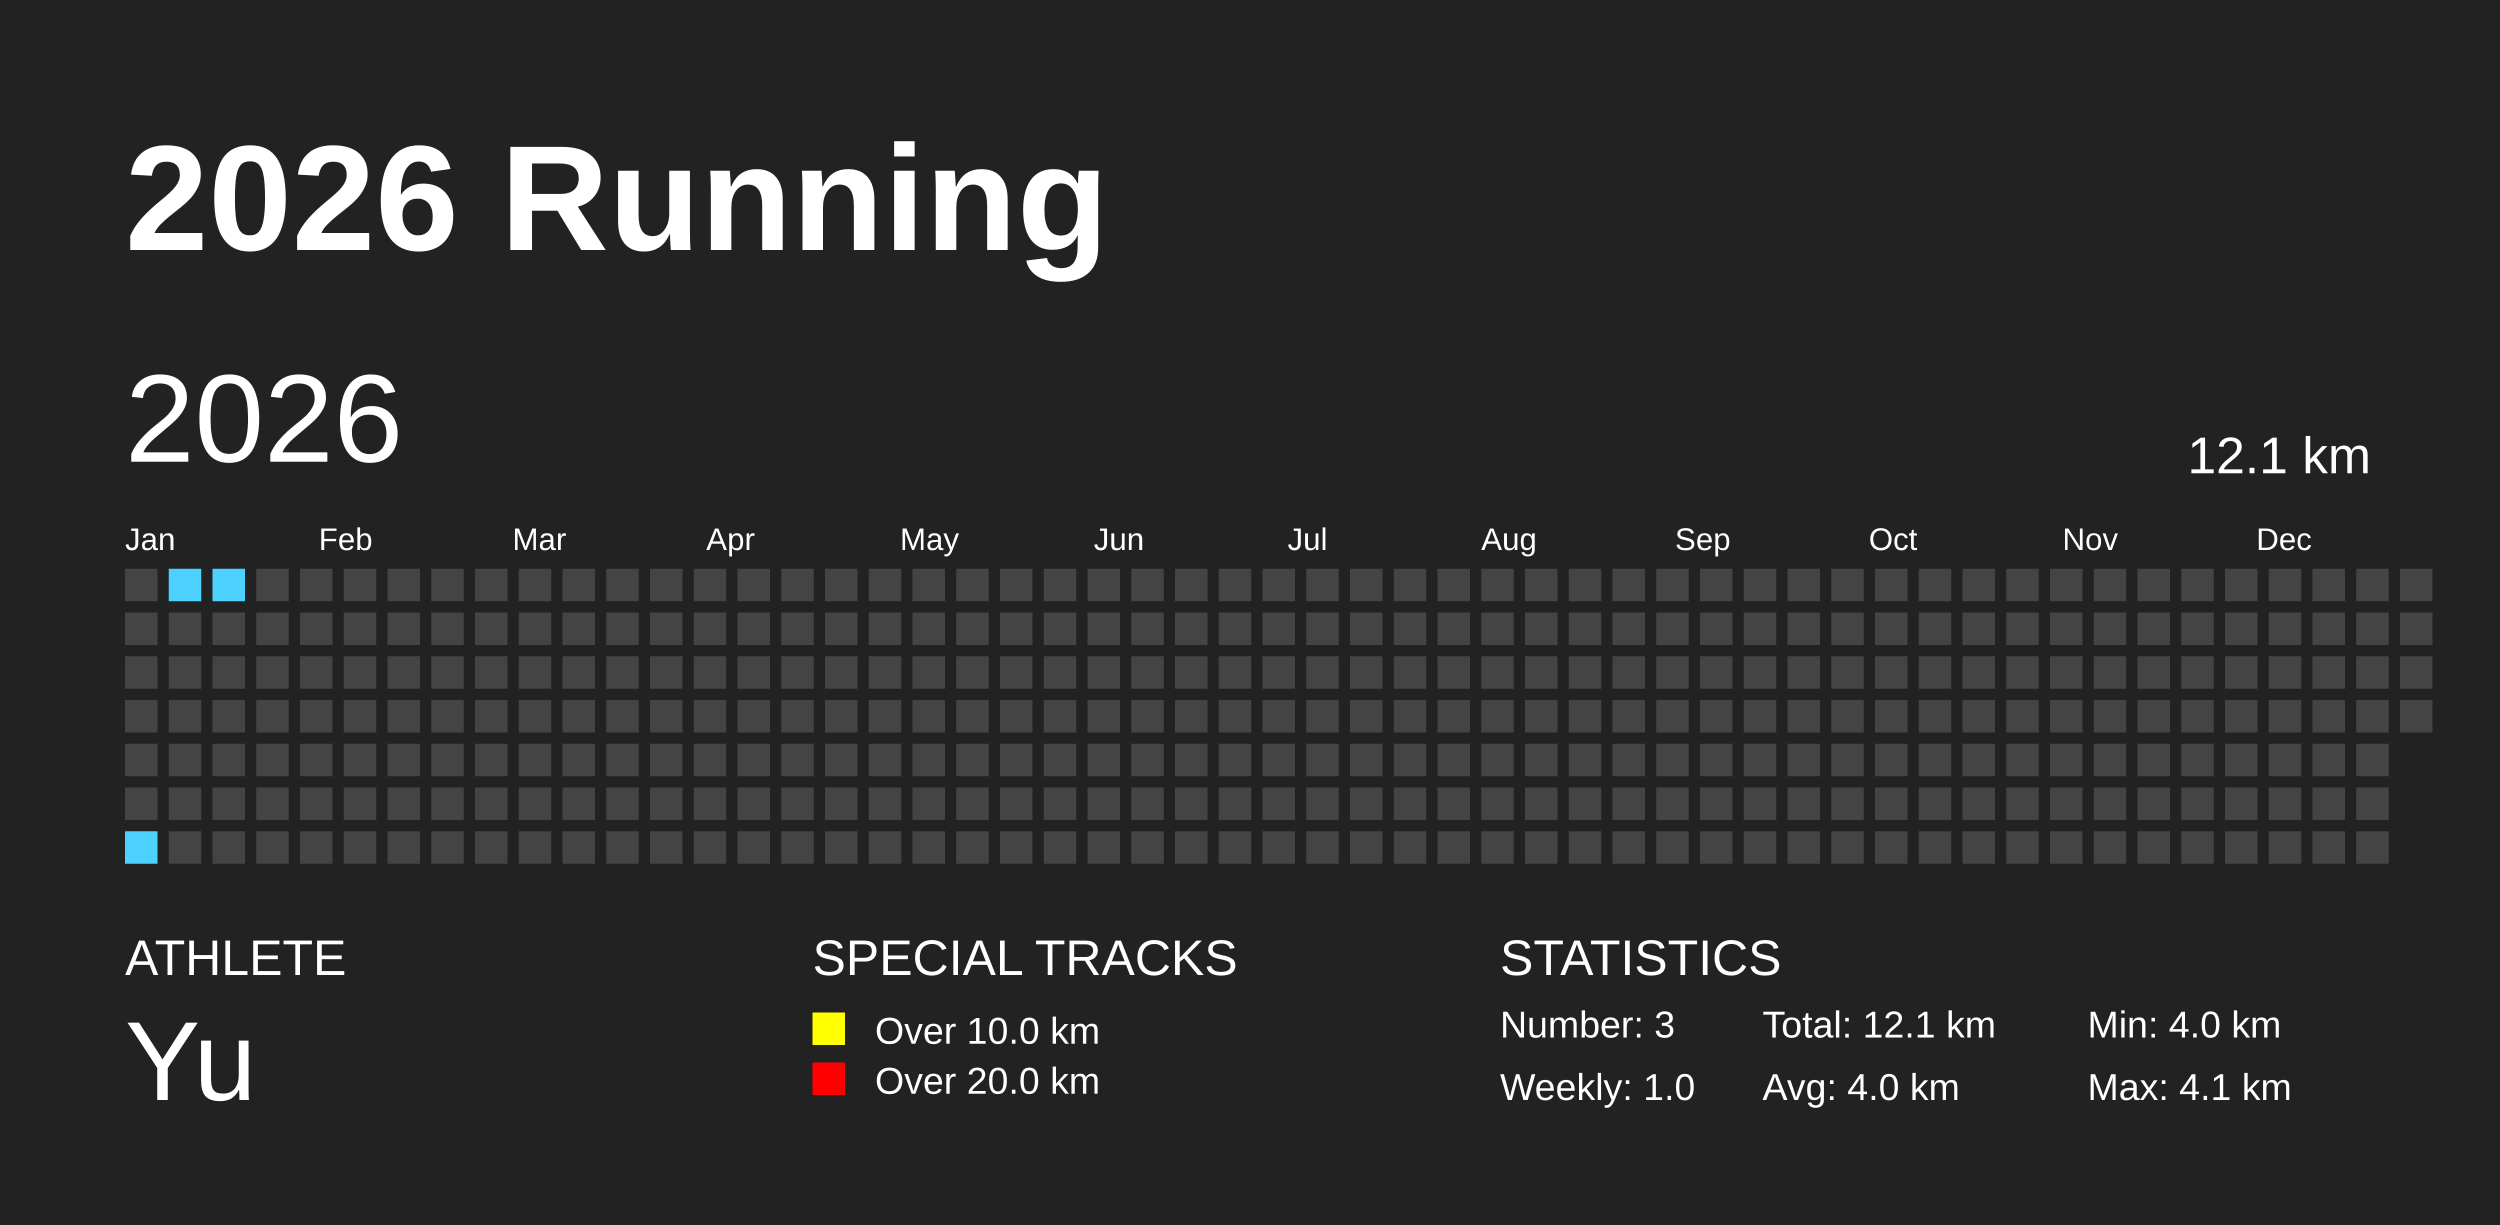
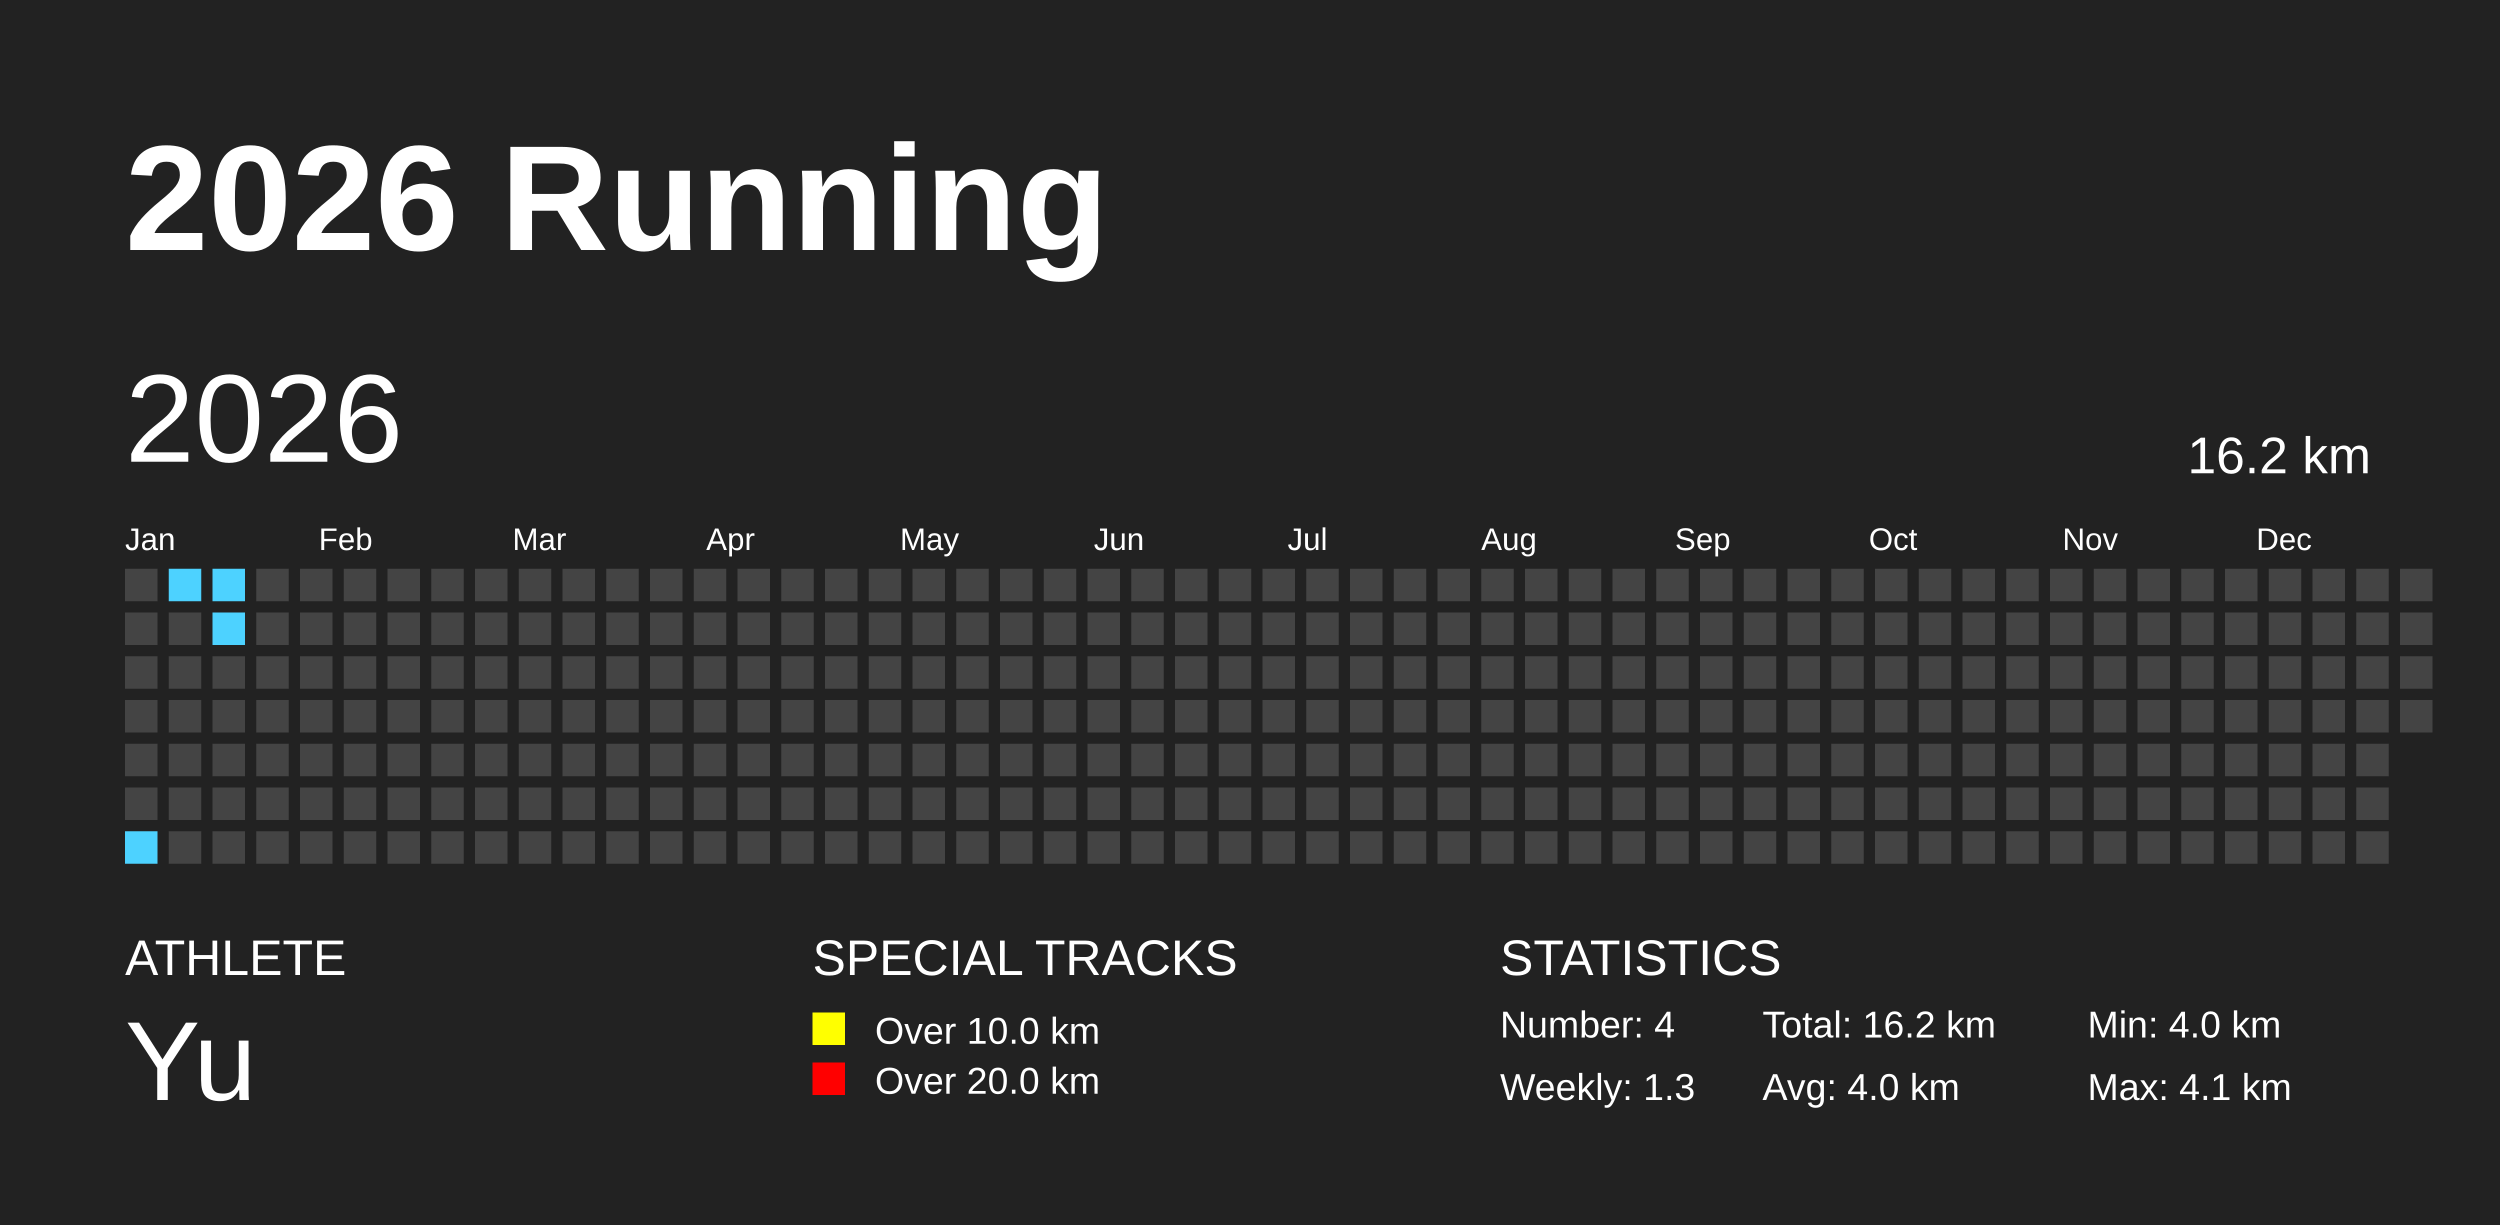
<svg xmlns="http://www.w3.org/2000/svg" baseProfile="full" height="98mm" version="1.1" viewBox="0,0,200,98" width="200mm">
  <defs />
  <rect fill="#222222" height="98" width="200" x="0" y="0" />
  <text fill="#FFFFFF" style="font-size:12px; font-family:Arial; font-weight:bold;" x="10" y="20">2026 Running</text>
  <text fill="#FFFFFF" style="font-size:4px; font-family:Arial" x="10" y="78">ATHLETE</text>
  <text fill="#FFFFFF" style="font-size:9px; font-family:Arial" x="10" y="88">Yu</text>
  <text fill="#FFFFFF" style="font-size:4px; font-family:Arial" x="65" y="78">SPECIAL TRACKS</text>
  <rect fill="yellow" height="2.6" width="2.6" x="65" y="81" />
  <text fill="#FFFFFF" style="font-size:3px; font-family:Arial" x="70" y="83.5">Over 10.0 km</text>
  <rect fill="red" height="2.6" width="2.6" x="65" y="85" />
  <text fill="#FFFFFF" style="font-size:3px; font-family:Arial" x="70" y="87.5">Over 20.0 km</text>
  <text fill="#FFFFFF" style="font-size:4px; font-family:Arial" x="120" y="78">STATISTICS</text>
-   <text fill="#FFFFFF" style="font-size:3px; font-family:Arial" x="120" y="83">Number: 3</text>
-   <text fill="#FFFFFF" style="font-size:3px; font-family:Arial" x="120" y="88">Weekly: 1.0</text>
-   <text fill="#FFFFFF" style="font-size:3px; font-family:Arial" x="141" y="83">Total: 12.1 km</text>
+   <text fill="#FFFFFF" style="font-size:3px; font-family:Arial" x="120" y="83">Number: 4</text>
+   <text fill="#FFFFFF" style="font-size:3px; font-family:Arial" x="120" y="88">Weekly: 1.3</text>
+   <text fill="#FFFFFF" style="font-size:3px; font-family:Arial" x="141" y="83">Total: 16.2 km</text>
  <text fill="#FFFFFF" style="font-size:3px; font-family:Arial" x="141" y="88">Avg: 4.0 km</text>
  <text fill="#FFFFFF" style="font-size:3px; font-family:Arial" x="167" y="83">Min: 4.0 km</text>
  <text fill="#FFFFFF" style="font-size:3px; font-family:Arial" x="167" y="88">Max: 4.1 km</text>
  <text dominant-baseline="hanging" fill="#FFFFFF" style="font-size:10.0px; font-family:Arial;" x="10" y="30">2026</text>
-   <text dominant-baseline="hanging" fill="#FFFFFF" style="font-size:4.125px; font-family:Arial;" x="175" y="35">12.1 km</text>
+   <text dominant-baseline="hanging" fill="#FFFFFF" style="font-size:4.125px; font-family:Arial;" x="175" y="35">16.2 km</text>
  <text fill="#FFFFFF" style="font-size:2.5px; font-family:Arial" x="10.0" y="44">Jan</text>
  <text fill="#FFFFFF" style="font-size:2.5px; font-family:Arial" x="25.5" y="44">Feb</text>
  <text fill="#FFFFFF" style="font-size:2.5px; font-family:Arial" x="41.0" y="44">Mar</text>
  <text fill="#FFFFFF" style="font-size:2.5px; font-family:Arial" x="56.5" y="44">Apr</text>
  <text fill="#FFFFFF" style="font-size:2.5px; font-family:Arial" x="72.0" y="44">May</text>
  <text fill="#FFFFFF" style="font-size:2.5px; font-family:Arial" x="87.5" y="44">Jun</text>
  <text fill="#FFFFFF" style="font-size:2.5px; font-family:Arial" x="103.0" y="44">Jul</text>
  <text fill="#FFFFFF" style="font-size:2.5px; font-family:Arial" x="118.5" y="44">Aug</text>
  <text fill="#FFFFFF" style="font-size:2.5px; font-family:Arial" x="134.0" y="44">Sep</text>
  <text fill="#FFFFFF" style="font-size:2.5px; font-family:Arial" x="149.5" y="44">Oct</text>
  <text fill="#FFFFFF" style="font-size:2.5px; font-family:Arial" x="165.0" y="44">Nov</text>
  <text fill="#FFFFFF" style="font-size:2.5px; font-family:Arial" x="180.5" y="44">Dec</text>
  <rect fill="#444444" height="2.6" width="2.6" x="10.0" y="45.5" />
  <rect fill="#444444" height="2.6" width="2.6" x="10.0" y="49.0" />
  <rect fill="#444444" height="2.6" width="2.6" x="10.0" y="52.5" />
  <rect fill="#444444" height="2.6" width="2.6" x="10.0" y="56.0" />
  <rect fill="#444444" height="2.6" width="2.6" x="10.0" y="59.5" />
  <rect fill="#444444" height="2.6" width="2.6" x="10.0" y="63.0" />
  <rect fill="#4DD2FF" height="2.6" width="2.6" x="10.0" y="66.5" />
  <rect fill="#4DD2FF" height="2.6" width="2.6" x="13.5" y="45.5" />
  <rect fill="#444444" height="2.6" width="2.6" x="13.5" y="49.0" />
  <rect fill="#444444" height="2.6" width="2.6" x="13.5" y="52.5" />
  <rect fill="#444444" height="2.6" width="2.6" x="13.5" y="56.0" />
  <rect fill="#444444" height="2.6" width="2.6" x="13.5" y="59.5" />
  <rect fill="#444444" height="2.6" width="2.6" x="13.5" y="63.0" />
  <rect fill="#444444" height="2.6" width="2.6" x="13.5" y="66.5" />
  <rect fill="#4DD2FF" height="2.6" width="2.6" x="17.0" y="45.5" />
-   <rect fill="#444444" height="2.6" width="2.6" x="17.0" y="49.0" />
+   <rect fill="#4DD2FF" height="2.6" width="2.6" x="17.0" y="49.0" />
  <rect fill="#444444" height="2.6" width="2.6" x="17.0" y="52.5" />
  <rect fill="#444444" height="2.6" width="2.6" x="17.0" y="56.0" />
  <rect fill="#444444" height="2.6" width="2.6" x="17.0" y="59.5" />
  <rect fill="#444444" height="2.6" width="2.6" x="17.0" y="63.0" />
  <rect fill="#444444" height="2.6" width="2.6" x="17.0" y="66.5" />
  <rect fill="#444444" height="2.6" width="2.6" x="20.5" y="45.5" />
  <rect fill="#444444" height="2.6" width="2.6" x="20.5" y="49.0" />
  <rect fill="#444444" height="2.6" width="2.6" x="20.5" y="52.5" />
  <rect fill="#444444" height="2.6" width="2.6" x="20.5" y="56.0" />
  <rect fill="#444444" height="2.6" width="2.6" x="20.5" y="59.5" />
  <rect fill="#444444" height="2.6" width="2.6" x="20.5" y="63.0" />
  <rect fill="#444444" height="2.6" width="2.6" x="20.5" y="66.5" />
  <rect fill="#444444" height="2.6" width="2.6" x="24.0" y="45.5" />
  <rect fill="#444444" height="2.6" width="2.6" x="24.0" y="49.0" />
  <rect fill="#444444" height="2.6" width="2.6" x="24.0" y="52.5" />
  <rect fill="#444444" height="2.6" width="2.6" x="24.0" y="56.0" />
  <rect fill="#444444" height="2.6" width="2.6" x="24.0" y="59.5" />
  <rect fill="#444444" height="2.6" width="2.6" x="24.0" y="63.0" />
  <rect fill="#444444" height="2.6" width="2.6" x="24.0" y="66.5" />
  <rect fill="#444444" height="2.6" width="2.6" x="27.5" y="45.5" />
  <rect fill="#444444" height="2.6" width="2.6" x="27.5" y="49.0" />
  <rect fill="#444444" height="2.6" width="2.6" x="27.5" y="52.5" />
  <rect fill="#444444" height="2.6" width="2.6" x="27.5" y="56.0" />
  <rect fill="#444444" height="2.6" width="2.6" x="27.5" y="59.5" />
  <rect fill="#444444" height="2.6" width="2.6" x="27.5" y="63.0" />
  <rect fill="#444444" height="2.6" width="2.6" x="27.5" y="66.5" />
  <rect fill="#444444" height="2.6" width="2.6" x="31.0" y="45.5" />
  <rect fill="#444444" height="2.6" width="2.6" x="31.0" y="49.0" />
  <rect fill="#444444" height="2.6" width="2.6" x="31.0" y="52.5" />
  <rect fill="#444444" height="2.6" width="2.6" x="31.0" y="56.0" />
  <rect fill="#444444" height="2.6" width="2.6" x="31.0" y="59.5" />
  <rect fill="#444444" height="2.6" width="2.6" x="31.0" y="63.0" />
  <rect fill="#444444" height="2.6" width="2.6" x="31.0" y="66.5" />
  <rect fill="#444444" height="2.6" width="2.6" x="34.5" y="45.5" />
  <rect fill="#444444" height="2.6" width="2.6" x="34.5" y="49.0" />
  <rect fill="#444444" height="2.6" width="2.6" x="34.5" y="52.5" />
  <rect fill="#444444" height="2.6" width="2.6" x="34.5" y="56.0" />
  <rect fill="#444444" height="2.6" width="2.6" x="34.5" y="59.5" />
  <rect fill="#444444" height="2.6" width="2.6" x="34.5" y="63.0" />
  <rect fill="#444444" height="2.6" width="2.6" x="34.5" y="66.5" />
  <rect fill="#444444" height="2.6" width="2.6" x="38.0" y="45.5" />
  <rect fill="#444444" height="2.6" width="2.6" x="38.0" y="49.0" />
  <rect fill="#444444" height="2.6" width="2.6" x="38.0" y="52.5" />
  <rect fill="#444444" height="2.6" width="2.6" x="38.0" y="56.0" />
  <rect fill="#444444" height="2.6" width="2.6" x="38.0" y="59.5" />
  <rect fill="#444444" height="2.6" width="2.6" x="38.0" y="63.0" />
  <rect fill="#444444" height="2.6" width="2.6" x="38.0" y="66.5" />
  <rect fill="#444444" height="2.6" width="2.6" x="41.5" y="45.5" />
  <rect fill="#444444" height="2.6" width="2.6" x="41.5" y="49.0" />
  <rect fill="#444444" height="2.6" width="2.6" x="41.5" y="52.5" />
  <rect fill="#444444" height="2.6" width="2.6" x="41.5" y="56.0" />
  <rect fill="#444444" height="2.6" width="2.6" x="41.5" y="59.5" />
  <rect fill="#444444" height="2.6" width="2.6" x="41.5" y="63.0" />
  <rect fill="#444444" height="2.6" width="2.6" x="41.5" y="66.5" />
  <rect fill="#444444" height="2.6" width="2.6" x="45.0" y="45.5" />
  <rect fill="#444444" height="2.6" width="2.6" x="45.0" y="49.0" />
  <rect fill="#444444" height="2.6" width="2.6" x="45.0" y="52.5" />
  <rect fill="#444444" height="2.6" width="2.6" x="45.0" y="56.0" />
  <rect fill="#444444" height="2.6" width="2.6" x="45.0" y="59.5" />
  <rect fill="#444444" height="2.6" width="2.6" x="45.0" y="63.0" />
  <rect fill="#444444" height="2.6" width="2.6" x="45.0" y="66.5" />
  <rect fill="#444444" height="2.6" width="2.6" x="48.5" y="45.5" />
  <rect fill="#444444" height="2.6" width="2.6" x="48.5" y="49.0" />
  <rect fill="#444444" height="2.6" width="2.6" x="48.5" y="52.5" />
  <rect fill="#444444" height="2.6" width="2.6" x="48.5" y="56.0" />
  <rect fill="#444444" height="2.6" width="2.6" x="48.5" y="59.5" />
  <rect fill="#444444" height="2.6" width="2.6" x="48.5" y="63.0" />
  <rect fill="#444444" height="2.6" width="2.6" x="48.5" y="66.5" />
  <rect fill="#444444" height="2.6" width="2.6" x="52.0" y="45.5" />
  <rect fill="#444444" height="2.6" width="2.6" x="52.0" y="49.0" />
  <rect fill="#444444" height="2.6" width="2.6" x="52.0" y="52.5" />
  <rect fill="#444444" height="2.6" width="2.6" x="52.0" y="56.0" />
  <rect fill="#444444" height="2.6" width="2.6" x="52.0" y="59.5" />
  <rect fill="#444444" height="2.6" width="2.6" x="52.0" y="63.0" />
  <rect fill="#444444" height="2.6" width="2.6" x="52.0" y="66.5" />
  <rect fill="#444444" height="2.6" width="2.6" x="55.5" y="45.5" />
  <rect fill="#444444" height="2.6" width="2.6" x="55.5" y="49.0" />
  <rect fill="#444444" height="2.6" width="2.6" x="55.5" y="52.5" />
  <rect fill="#444444" height="2.6" width="2.6" x="55.5" y="56.0" />
  <rect fill="#444444" height="2.6" width="2.6" x="55.5" y="59.5" />
  <rect fill="#444444" height="2.6" width="2.6" x="55.5" y="63.0" />
  <rect fill="#444444" height="2.6" width="2.6" x="55.5" y="66.5" />
  <rect fill="#444444" height="2.6" width="2.6" x="59.0" y="45.5" />
  <rect fill="#444444" height="2.6" width="2.6" x="59.0" y="49.0" />
  <rect fill="#444444" height="2.6" width="2.6" x="59.0" y="52.5" />
  <rect fill="#444444" height="2.6" width="2.6" x="59.0" y="56.0" />
  <rect fill="#444444" height="2.6" width="2.6" x="59.0" y="59.5" />
  <rect fill="#444444" height="2.6" width="2.6" x="59.0" y="63.0" />
  <rect fill="#444444" height="2.6" width="2.6" x="59.0" y="66.5" />
  <rect fill="#444444" height="2.6" width="2.6" x="62.5" y="45.5" />
  <rect fill="#444444" height="2.6" width="2.6" x="62.5" y="49.0" />
  <rect fill="#444444" height="2.6" width="2.6" x="62.5" y="52.5" />
  <rect fill="#444444" height="2.6" width="2.6" x="62.5" y="56.0" />
  <rect fill="#444444" height="2.6" width="2.6" x="62.5" y="59.5" />
  <rect fill="#444444" height="2.6" width="2.6" x="62.5" y="63.0" />
  <rect fill="#444444" height="2.6" width="2.6" x="62.5" y="66.5" />
  <rect fill="#444444" height="2.6" width="2.6" x="66.0" y="45.5" />
  <rect fill="#444444" height="2.6" width="2.6" x="66.0" y="49.0" />
  <rect fill="#444444" height="2.6" width="2.6" x="66.0" y="52.5" />
  <rect fill="#444444" height="2.6" width="2.6" x="66.0" y="56.0" />
  <rect fill="#444444" height="2.6" width="2.6" x="66.0" y="59.5" />
  <rect fill="#444444" height="2.6" width="2.6" x="66.0" y="63.0" />
  <rect fill="#444444" height="2.6" width="2.6" x="66.0" y="66.5" />
  <rect fill="#444444" height="2.6" width="2.6" x="69.5" y="45.5" />
  <rect fill="#444444" height="2.6" width="2.6" x="69.5" y="49.0" />
  <rect fill="#444444" height="2.6" width="2.6" x="69.5" y="52.5" />
  <rect fill="#444444" height="2.6" width="2.6" x="69.5" y="56.0" />
  <rect fill="#444444" height="2.6" width="2.6" x="69.5" y="59.5" />
  <rect fill="#444444" height="2.6" width="2.6" x="69.5" y="63.0" />
  <rect fill="#444444" height="2.6" width="2.6" x="69.5" y="66.5" />
  <rect fill="#444444" height="2.6" width="2.6" x="73.0" y="45.5" />
  <rect fill="#444444" height="2.6" width="2.6" x="73.0" y="49.0" />
  <rect fill="#444444" height="2.6" width="2.6" x="73.0" y="52.5" />
  <rect fill="#444444" height="2.6" width="2.6" x="73.0" y="56.0" />
  <rect fill="#444444" height="2.6" width="2.6" x="73.0" y="59.5" />
  <rect fill="#444444" height="2.6" width="2.6" x="73.0" y="63.0" />
  <rect fill="#444444" height="2.6" width="2.6" x="73.0" y="66.5" />
  <rect fill="#444444" height="2.6" width="2.6" x="76.5" y="45.5" />
  <rect fill="#444444" height="2.6" width="2.6" x="76.5" y="49.0" />
  <rect fill="#444444" height="2.6" width="2.6" x="76.5" y="52.5" />
  <rect fill="#444444" height="2.6" width="2.6" x="76.5" y="56.0" />
  <rect fill="#444444" height="2.6" width="2.6" x="76.5" y="59.5" />
  <rect fill="#444444" height="2.6" width="2.6" x="76.5" y="63.0" />
  <rect fill="#444444" height="2.6" width="2.6" x="76.5" y="66.5" />
  <rect fill="#444444" height="2.6" width="2.6" x="80.0" y="45.5" />
  <rect fill="#444444" height="2.6" width="2.6" x="80.0" y="49.0" />
  <rect fill="#444444" height="2.6" width="2.6" x="80.0" y="52.5" />
  <rect fill="#444444" height="2.6" width="2.6" x="80.0" y="56.0" />
  <rect fill="#444444" height="2.6" width="2.6" x="80.0" y="59.5" />
  <rect fill="#444444" height="2.6" width="2.6" x="80.0" y="63.0" />
  <rect fill="#444444" height="2.6" width="2.6" x="80.0" y="66.5" />
  <rect fill="#444444" height="2.6" width="2.6" x="83.5" y="45.5" />
  <rect fill="#444444" height="2.6" width="2.6" x="83.5" y="49.0" />
  <rect fill="#444444" height="2.6" width="2.6" x="83.5" y="52.5" />
  <rect fill="#444444" height="2.6" width="2.6" x="83.5" y="56.0" />
  <rect fill="#444444" height="2.6" width="2.6" x="83.5" y="59.5" />
  <rect fill="#444444" height="2.6" width="2.6" x="83.5" y="63.0" />
  <rect fill="#444444" height="2.6" width="2.6" x="83.5" y="66.5" />
  <rect fill="#444444" height="2.6" width="2.6" x="87.0" y="45.5" />
  <rect fill="#444444" height="2.6" width="2.6" x="87.0" y="49.0" />
  <rect fill="#444444" height="2.6" width="2.6" x="87.0" y="52.5" />
  <rect fill="#444444" height="2.6" width="2.6" x="87.0" y="56.0" />
  <rect fill="#444444" height="2.6" width="2.6" x="87.0" y="59.5" />
  <rect fill="#444444" height="2.6" width="2.6" x="87.0" y="63.0" />
  <rect fill="#444444" height="2.6" width="2.6" x="87.0" y="66.5" />
  <rect fill="#444444" height="2.6" width="2.6" x="90.5" y="45.5" />
  <rect fill="#444444" height="2.6" width="2.6" x="90.5" y="49.0" />
  <rect fill="#444444" height="2.6" width="2.6" x="90.5" y="52.5" />
  <rect fill="#444444" height="2.6" width="2.6" x="90.5" y="56.0" />
  <rect fill="#444444" height="2.6" width="2.6" x="90.5" y="59.5" />
  <rect fill="#444444" height="2.6" width="2.6" x="90.5" y="63.0" />
  <rect fill="#444444" height="2.6" width="2.6" x="90.5" y="66.5" />
  <rect fill="#444444" height="2.6" width="2.6" x="94.0" y="45.5" />
  <rect fill="#444444" height="2.6" width="2.6" x="94.0" y="49.0" />
  <rect fill="#444444" height="2.6" width="2.6" x="94.0" y="52.5" />
  <rect fill="#444444" height="2.6" width="2.6" x="94.0" y="56.0" />
  <rect fill="#444444" height="2.6" width="2.6" x="94.0" y="59.5" />
  <rect fill="#444444" height="2.6" width="2.6" x="94.0" y="63.0" />
  <rect fill="#444444" height="2.6" width="2.6" x="94.0" y="66.5" />
  <rect fill="#444444" height="2.6" width="2.6" x="97.5" y="45.5" />
  <rect fill="#444444" height="2.6" width="2.6" x="97.5" y="49.0" />
  <rect fill="#444444" height="2.6" width="2.6" x="97.5" y="52.5" />
  <rect fill="#444444" height="2.6" width="2.6" x="97.5" y="56.0" />
  <rect fill="#444444" height="2.6" width="2.6" x="97.5" y="59.5" />
  <rect fill="#444444" height="2.6" width="2.6" x="97.5" y="63.0" />
  <rect fill="#444444" height="2.6" width="2.6" x="97.5" y="66.5" />
  <rect fill="#444444" height="2.6" width="2.6" x="101.0" y="45.5" />
  <rect fill="#444444" height="2.6" width="2.6" x="101.0" y="49.0" />
  <rect fill="#444444" height="2.6" width="2.6" x="101.0" y="52.5" />
  <rect fill="#444444" height="2.6" width="2.6" x="101.0" y="56.0" />
  <rect fill="#444444" height="2.6" width="2.6" x="101.0" y="59.5" />
  <rect fill="#444444" height="2.6" width="2.6" x="101.0" y="63.0" />
  <rect fill="#444444" height="2.6" width="2.6" x="101.0" y="66.5" />
  <rect fill="#444444" height="2.6" width="2.6" x="104.5" y="45.5" />
  <rect fill="#444444" height="2.6" width="2.6" x="104.5" y="49.0" />
  <rect fill="#444444" height="2.6" width="2.6" x="104.5" y="52.5" />
  <rect fill="#444444" height="2.6" width="2.6" x="104.5" y="56.0" />
  <rect fill="#444444" height="2.6" width="2.6" x="104.5" y="59.5" />
  <rect fill="#444444" height="2.6" width="2.6" x="104.5" y="63.0" />
  <rect fill="#444444" height="2.6" width="2.6" x="104.5" y="66.5" />
  <rect fill="#444444" height="2.6" width="2.6" x="108.0" y="45.5" />
  <rect fill="#444444" height="2.6" width="2.6" x="108.0" y="49.0" />
  <rect fill="#444444" height="2.6" width="2.6" x="108.0" y="52.5" />
  <rect fill="#444444" height="2.6" width="2.6" x="108.0" y="56.0" />
  <rect fill="#444444" height="2.6" width="2.6" x="108.0" y="59.5" />
  <rect fill="#444444" height="2.6" width="2.6" x="108.0" y="63.0" />
  <rect fill="#444444" height="2.6" width="2.6" x="108.0" y="66.5" />
  <rect fill="#444444" height="2.6" width="2.6" x="111.5" y="45.5" />
  <rect fill="#444444" height="2.6" width="2.6" x="111.5" y="49.0" />
  <rect fill="#444444" height="2.6" width="2.6" x="111.5" y="52.5" />
  <rect fill="#444444" height="2.6" width="2.6" x="111.5" y="56.0" />
  <rect fill="#444444" height="2.6" width="2.6" x="111.5" y="59.5" />
  <rect fill="#444444" height="2.6" width="2.6" x="111.5" y="63.0" />
  <rect fill="#444444" height="2.6" width="2.6" x="111.5" y="66.5" />
  <rect fill="#444444" height="2.6" width="2.6" x="115.0" y="45.5" />
  <rect fill="#444444" height="2.6" width="2.6" x="115.0" y="49.0" />
  <rect fill="#444444" height="2.6" width="2.6" x="115.0" y="52.5" />
  <rect fill="#444444" height="2.6" width="2.6" x="115.0" y="56.0" />
  <rect fill="#444444" height="2.6" width="2.6" x="115.0" y="59.5" />
  <rect fill="#444444" height="2.6" width="2.6" x="115.0" y="63.0" />
  <rect fill="#444444" height="2.6" width="2.6" x="115.0" y="66.5" />
  <rect fill="#444444" height="2.6" width="2.6" x="118.5" y="45.5" />
  <rect fill="#444444" height="2.6" width="2.6" x="118.5" y="49.0" />
  <rect fill="#444444" height="2.6" width="2.6" x="118.5" y="52.5" />
  <rect fill="#444444" height="2.6" width="2.6" x="118.5" y="56.0" />
  <rect fill="#444444" height="2.6" width="2.6" x="118.5" y="59.5" />
  <rect fill="#444444" height="2.6" width="2.6" x="118.5" y="63.0" />
  <rect fill="#444444" height="2.6" width="2.6" x="118.5" y="66.5" />
  <rect fill="#444444" height="2.6" width="2.6" x="122.0" y="45.5" />
  <rect fill="#444444" height="2.6" width="2.6" x="122.0" y="49.0" />
  <rect fill="#444444" height="2.6" width="2.6" x="122.0" y="52.5" />
  <rect fill="#444444" height="2.6" width="2.6" x="122.0" y="56.0" />
  <rect fill="#444444" height="2.6" width="2.6" x="122.0" y="59.5" />
  <rect fill="#444444" height="2.6" width="2.6" x="122.0" y="63.0" />
  <rect fill="#444444" height="2.6" width="2.6" x="122.0" y="66.5" />
  <rect fill="#444444" height="2.6" width="2.6" x="125.5" y="45.5" />
  <rect fill="#444444" height="2.6" width="2.6" x="125.5" y="49.0" />
  <rect fill="#444444" height="2.6" width="2.6" x="125.5" y="52.5" />
  <rect fill="#444444" height="2.6" width="2.6" x="125.5" y="56.0" />
  <rect fill="#444444" height="2.6" width="2.6" x="125.5" y="59.5" />
  <rect fill="#444444" height="2.6" width="2.6" x="125.5" y="63.0" />
  <rect fill="#444444" height="2.6" width="2.6" x="125.5" y="66.5" />
  <rect fill="#444444" height="2.6" width="2.6" x="129.0" y="45.5" />
  <rect fill="#444444" height="2.6" width="2.6" x="129.0" y="49.0" />
  <rect fill="#444444" height="2.6" width="2.6" x="129.0" y="52.5" />
  <rect fill="#444444" height="2.6" width="2.6" x="129.0" y="56.0" />
  <rect fill="#444444" height="2.6" width="2.6" x="129.0" y="59.5" />
  <rect fill="#444444" height="2.6" width="2.6" x="129.0" y="63.0" />
  <rect fill="#444444" height="2.6" width="2.6" x="129.0" y="66.5" />
  <rect fill="#444444" height="2.6" width="2.6" x="132.5" y="45.5" />
  <rect fill="#444444" height="2.6" width="2.6" x="132.5" y="49.0" />
  <rect fill="#444444" height="2.6" width="2.6" x="132.5" y="52.5" />
  <rect fill="#444444" height="2.6" width="2.6" x="132.5" y="56.0" />
  <rect fill="#444444" height="2.6" width="2.6" x="132.5" y="59.5" />
  <rect fill="#444444" height="2.6" width="2.6" x="132.5" y="63.0" />
  <rect fill="#444444" height="2.6" width="2.6" x="132.5" y="66.5" />
  <rect fill="#444444" height="2.6" width="2.6" x="136.0" y="45.5" />
  <rect fill="#444444" height="2.6" width="2.6" x="136.0" y="49.0" />
  <rect fill="#444444" height="2.6" width="2.6" x="136.0" y="52.5" />
  <rect fill="#444444" height="2.6" width="2.6" x="136.0" y="56.0" />
  <rect fill="#444444" height="2.6" width="2.6" x="136.0" y="59.5" />
  <rect fill="#444444" height="2.6" width="2.6" x="136.0" y="63.0" />
  <rect fill="#444444" height="2.6" width="2.6" x="136.0" y="66.5" />
  <rect fill="#444444" height="2.6" width="2.6" x="139.5" y="45.5" />
  <rect fill="#444444" height="2.6" width="2.6" x="139.5" y="49.0" />
  <rect fill="#444444" height="2.6" width="2.6" x="139.5" y="52.5" />
  <rect fill="#444444" height="2.6" width="2.6" x="139.5" y="56.0" />
  <rect fill="#444444" height="2.6" width="2.6" x="139.5" y="59.5" />
  <rect fill="#444444" height="2.6" width="2.6" x="139.5" y="63.0" />
  <rect fill="#444444" height="2.6" width="2.6" x="139.5" y="66.5" />
  <rect fill="#444444" height="2.6" width="2.6" x="143.0" y="45.5" />
  <rect fill="#444444" height="2.6" width="2.6" x="143.0" y="49.0" />
  <rect fill="#444444" height="2.6" width="2.6" x="143.0" y="52.5" />
  <rect fill="#444444" height="2.6" width="2.6" x="143.0" y="56.0" />
  <rect fill="#444444" height="2.6" width="2.6" x="143.0" y="59.5" />
  <rect fill="#444444" height="2.6" width="2.6" x="143.0" y="63.0" />
  <rect fill="#444444" height="2.6" width="2.6" x="143.0" y="66.5" />
  <rect fill="#444444" height="2.6" width="2.6" x="146.5" y="45.5" />
  <rect fill="#444444" height="2.6" width="2.6" x="146.5" y="49.0" />
  <rect fill="#444444" height="2.6" width="2.6" x="146.5" y="52.5" />
  <rect fill="#444444" height="2.6" width="2.6" x="146.5" y="56.0" />
  <rect fill="#444444" height="2.6" width="2.6" x="146.5" y="59.5" />
  <rect fill="#444444" height="2.6" width="2.6" x="146.5" y="63.0" />
  <rect fill="#444444" height="2.6" width="2.6" x="146.5" y="66.5" />
  <rect fill="#444444" height="2.6" width="2.6" x="150.0" y="45.5" />
  <rect fill="#444444" height="2.6" width="2.6" x="150.0" y="49.0" />
  <rect fill="#444444" height="2.6" width="2.6" x="150.0" y="52.5" />
  <rect fill="#444444" height="2.6" width="2.6" x="150.0" y="56.0" />
  <rect fill="#444444" height="2.6" width="2.6" x="150.0" y="59.5" />
  <rect fill="#444444" height="2.6" width="2.6" x="150.0" y="63.0" />
  <rect fill="#444444" height="2.6" width="2.6" x="150.0" y="66.5" />
  <rect fill="#444444" height="2.6" width="2.6" x="153.5" y="45.5" />
  <rect fill="#444444" height="2.6" width="2.6" x="153.5" y="49.0" />
  <rect fill="#444444" height="2.6" width="2.6" x="153.5" y="52.5" />
  <rect fill="#444444" height="2.6" width="2.6" x="153.5" y="56.0" />
  <rect fill="#444444" height="2.6" width="2.6" x="153.5" y="59.5" />
  <rect fill="#444444" height="2.6" width="2.6" x="153.5" y="63.0" />
  <rect fill="#444444" height="2.6" width="2.6" x="153.5" y="66.5" />
  <rect fill="#444444" height="2.6" width="2.6" x="157.0" y="45.5" />
  <rect fill="#444444" height="2.6" width="2.6" x="157.0" y="49.0" />
  <rect fill="#444444" height="2.6" width="2.6" x="157.0" y="52.5" />
  <rect fill="#444444" height="2.6" width="2.6" x="157.0" y="56.0" />
  <rect fill="#444444" height="2.6" width="2.6" x="157.0" y="59.5" />
  <rect fill="#444444" height="2.6" width="2.6" x="157.0" y="63.0" />
  <rect fill="#444444" height="2.6" width="2.6" x="157.0" y="66.5" />
  <rect fill="#444444" height="2.6" width="2.6" x="160.5" y="45.5" />
  <rect fill="#444444" height="2.6" width="2.6" x="160.5" y="49.0" />
  <rect fill="#444444" height="2.6" width="2.6" x="160.5" y="52.5" />
  <rect fill="#444444" height="2.6" width="2.6" x="160.5" y="56.0" />
  <rect fill="#444444" height="2.6" width="2.6" x="160.5" y="59.5" />
  <rect fill="#444444" height="2.6" width="2.6" x="160.5" y="63.0" />
  <rect fill="#444444" height="2.6" width="2.6" x="160.5" y="66.5" />
  <rect fill="#444444" height="2.6" width="2.6" x="164.0" y="45.5" />
  <rect fill="#444444" height="2.6" width="2.6" x="164.0" y="49.0" />
  <rect fill="#444444" height="2.6" width="2.6" x="164.0" y="52.5" />
  <rect fill="#444444" height="2.6" width="2.6" x="164.0" y="56.0" />
  <rect fill="#444444" height="2.6" width="2.6" x="164.0" y="59.5" />
  <rect fill="#444444" height="2.6" width="2.6" x="164.0" y="63.0" />
  <rect fill="#444444" height="2.6" width="2.6" x="164.0" y="66.5" />
  <rect fill="#444444" height="2.6" width="2.6" x="167.5" y="45.5" />
  <rect fill="#444444" height="2.6" width="2.6" x="167.5" y="49.0" />
  <rect fill="#444444" height="2.6" width="2.6" x="167.5" y="52.5" />
  <rect fill="#444444" height="2.6" width="2.6" x="167.5" y="56.0" />
  <rect fill="#444444" height="2.6" width="2.6" x="167.5" y="59.5" />
  <rect fill="#444444" height="2.6" width="2.6" x="167.5" y="63.0" />
  <rect fill="#444444" height="2.6" width="2.6" x="167.5" y="66.5" />
  <rect fill="#444444" height="2.6" width="2.6" x="171.0" y="45.5" />
  <rect fill="#444444" height="2.6" width="2.6" x="171.0" y="49.0" />
  <rect fill="#444444" height="2.6" width="2.6" x="171.0" y="52.5" />
  <rect fill="#444444" height="2.6" width="2.6" x="171.0" y="56.0" />
  <rect fill="#444444" height="2.6" width="2.6" x="171.0" y="59.5" />
  <rect fill="#444444" height="2.6" width="2.6" x="171.0" y="63.0" />
  <rect fill="#444444" height="2.6" width="2.6" x="171.0" y="66.5" />
  <rect fill="#444444" height="2.6" width="2.6" x="174.5" y="45.5" />
  <rect fill="#444444" height="2.6" width="2.6" x="174.5" y="49.0" />
  <rect fill="#444444" height="2.6" width="2.6" x="174.5" y="52.5" />
  <rect fill="#444444" height="2.6" width="2.6" x="174.5" y="56.0" />
  <rect fill="#444444" height="2.6" width="2.6" x="174.5" y="59.5" />
  <rect fill="#444444" height="2.6" width="2.6" x="174.5" y="63.0" />
  <rect fill="#444444" height="2.6" width="2.6" x="174.5" y="66.5" />
  <rect fill="#444444" height="2.6" width="2.6" x="178.0" y="45.5" />
  <rect fill="#444444" height="2.6" width="2.6" x="178.0" y="49.0" />
  <rect fill="#444444" height="2.6" width="2.6" x="178.0" y="52.5" />
  <rect fill="#444444" height="2.6" width="2.6" x="178.0" y="56.0" />
  <rect fill="#444444" height="2.6" width="2.6" x="178.0" y="59.5" />
  <rect fill="#444444" height="2.6" width="2.6" x="178.0" y="63.0" />
  <rect fill="#444444" height="2.6" width="2.6" x="178.0" y="66.5" />
  <rect fill="#444444" height="2.6" width="2.6" x="181.5" y="45.5" />
  <rect fill="#444444" height="2.6" width="2.6" x="181.5" y="49.0" />
  <rect fill="#444444" height="2.6" width="2.6" x="181.5" y="52.5" />
  <rect fill="#444444" height="2.6" width="2.6" x="181.5" y="56.0" />
  <rect fill="#444444" height="2.6" width="2.6" x="181.5" y="59.5" />
  <rect fill="#444444" height="2.6" width="2.6" x="181.5" y="63.0" />
  <rect fill="#444444" height="2.6" width="2.6" x="181.5" y="66.5" />
  <rect fill="#444444" height="2.6" width="2.6" x="185.0" y="45.5" />
  <rect fill="#444444" height="2.6" width="2.6" x="185.0" y="49.0" />
  <rect fill="#444444" height="2.6" width="2.6" x="185.0" y="52.5" />
  <rect fill="#444444" height="2.6" width="2.6" x="185.0" y="56.0" />
  <rect fill="#444444" height="2.6" width="2.6" x="185.0" y="59.5" />
  <rect fill="#444444" height="2.6" width="2.6" x="185.0" y="63.0" />
  <rect fill="#444444" height="2.6" width="2.6" x="185.0" y="66.5" />
  <rect fill="#444444" height="2.6" width="2.6" x="188.5" y="45.5" />
  <rect fill="#444444" height="2.6" width="2.6" x="188.5" y="49.0" />
  <rect fill="#444444" height="2.6" width="2.6" x="188.5" y="52.5" />
  <rect fill="#444444" height="2.6" width="2.6" x="188.5" y="56.0" />
  <rect fill="#444444" height="2.6" width="2.6" x="188.5" y="59.5" />
  <rect fill="#444444" height="2.6" width="2.6" x="188.5" y="63.0" />
  <rect fill="#444444" height="2.6" width="2.6" x="188.5" y="66.5" />
  <rect fill="#444444" height="2.6" width="2.6" x="192.0" y="45.5" />
  <rect fill="#444444" height="2.6" width="2.6" x="192.0" y="49.0" />
  <rect fill="#444444" height="2.6" width="2.6" x="192.0" y="52.5" />
  <rect fill="#444444" height="2.6" width="2.6" x="192.0" y="56.0" />
</svg>
